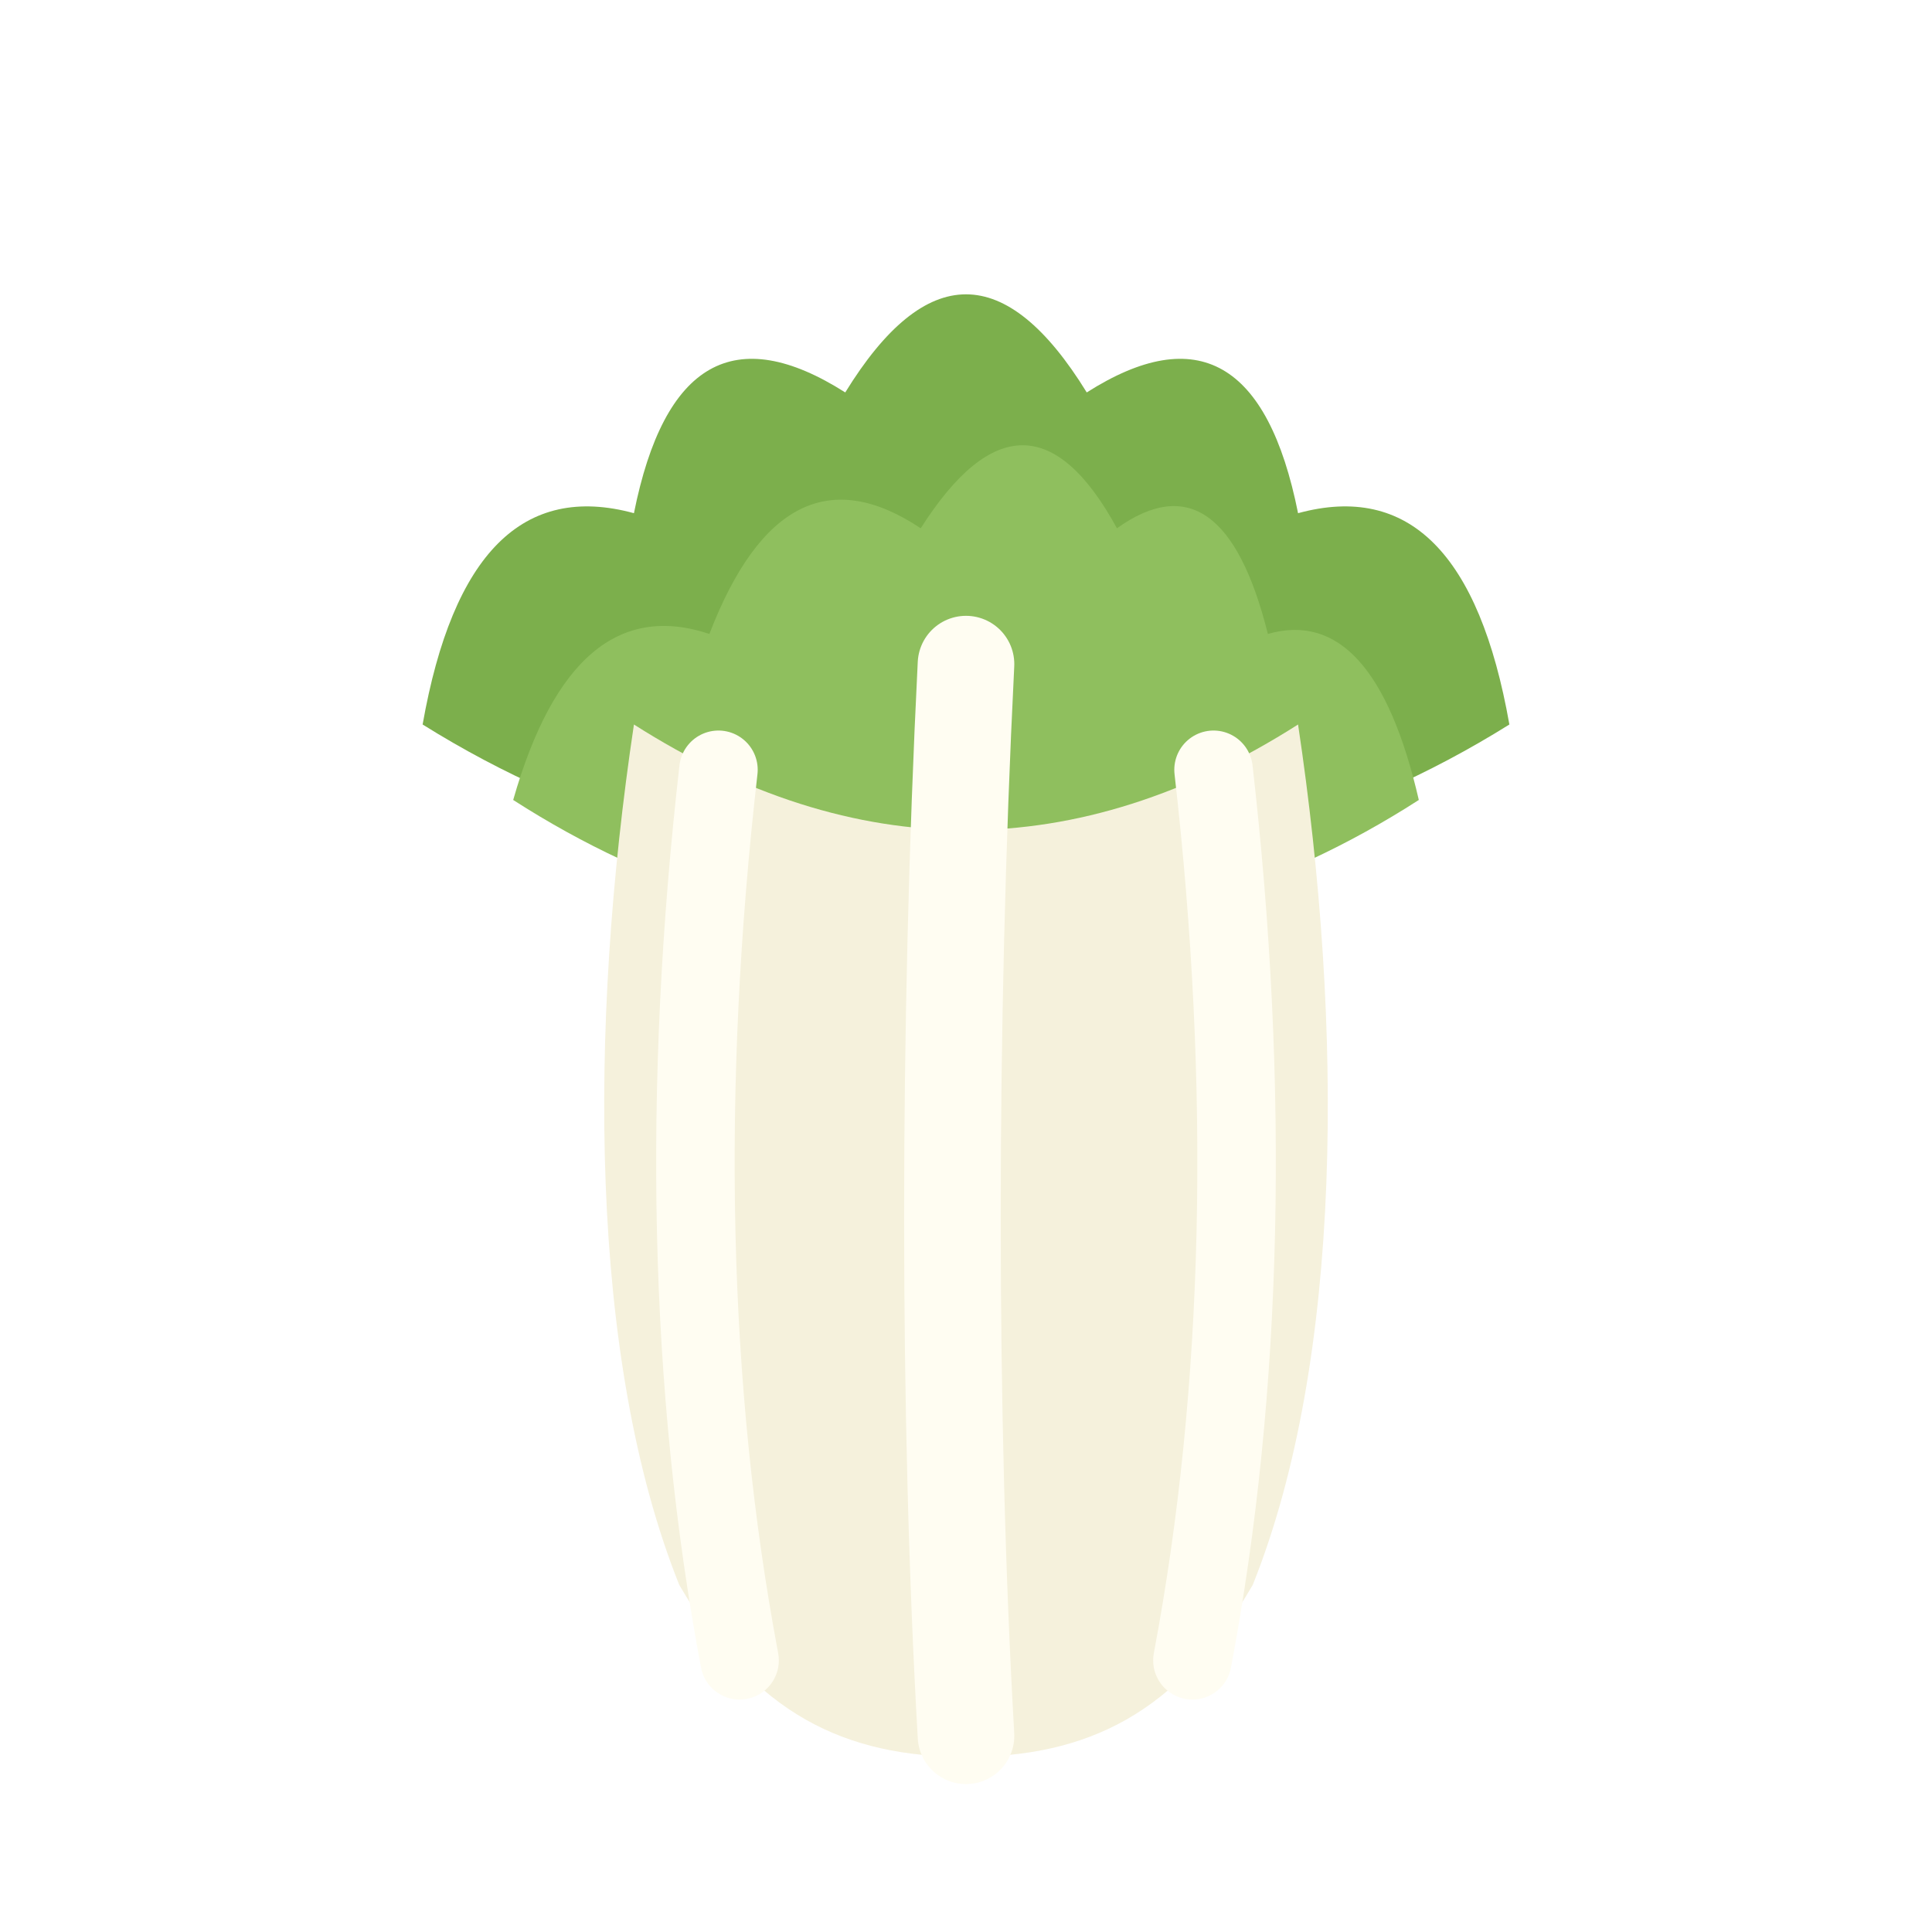
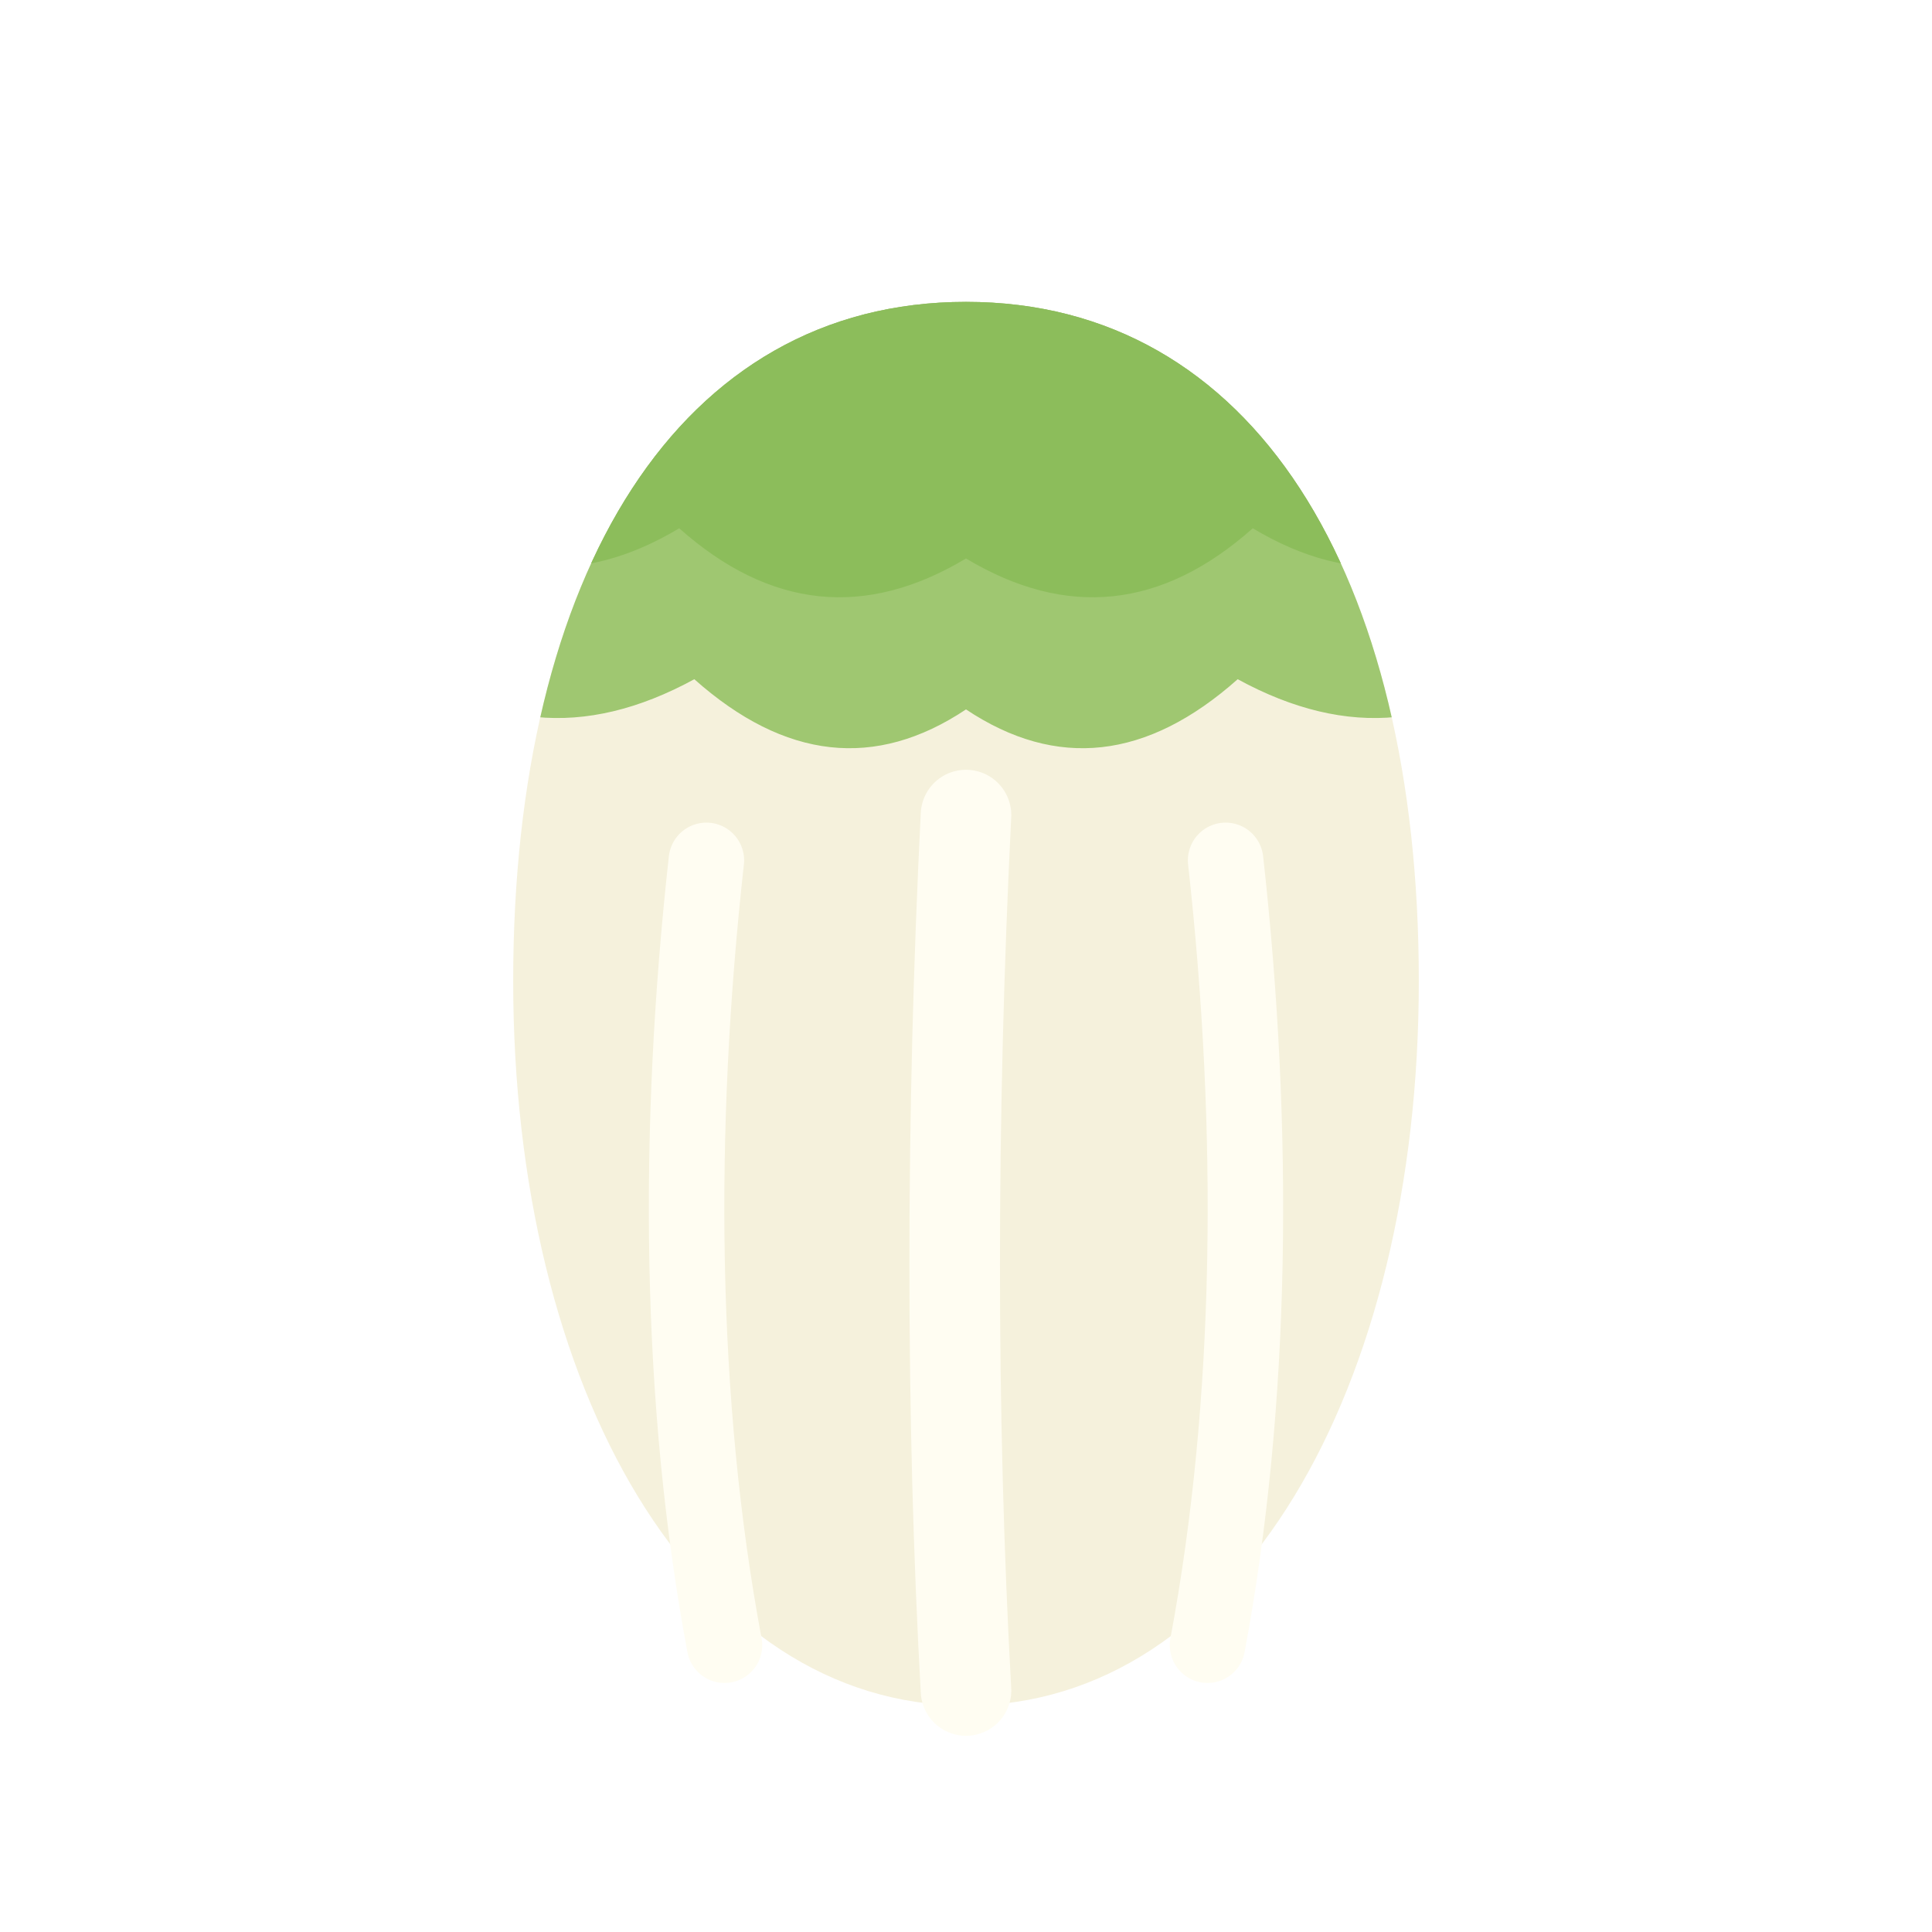
<svg xmlns="http://www.w3.org/2000/svg" viewBox="0 0 64 64" role="img" aria-label="ハクサイ">
-   <path d="M14 24 Q15.5 15.5 21 17 Q22.5 9.5 28 13 Q32 6.5 36 13 Q41.5 9.5 43 17 Q48.5 15.5 50 24 Q42 29 32 29 Q22 29 14 24 Z" fill="#7CAF4C" />
-   <path d="M17 26.5 Q19 19.5 23.5 21 Q26 14.5 30.5 17.5 Q34 12 37 17.5 Q40.5 15 42 21 Q45.5 20 47 26.5 Q40 31 32 31 Q24 31 17 26.5 Z" fill="#8FBF5E" />
-   <path d="M21 24 C19.5 34 19.5 45 22.5 52.5 C25 56.8 28 58.2 32 58.2 C36 58.2 39 56.8 41.5 52.5 C44.5 45 44.5 34 43 24 Q37.5 27.5 32 27.5 Q26.5 27.5 21 24 Z" fill="#F5F1DC" />
-   <path d="M32 57.5 C31.4 47 31.4 34 32 22" stroke="#FFFDF2" stroke-width="3.2" stroke-linecap="round" fill="none" />
-   <path d="M24.5 55 C22.8 46 22.6 36 23.8 25.5" stroke="#FFFDF2" stroke-width="2.6" stroke-linecap="round" fill="none" />
-   <path d="M39.5 55 C41.2 46 41.4 36 40.2 25.5" stroke="#FFFDF2" stroke-width="2.6" stroke-linecap="round" fill="none" />
+   <defs>
+     <clipPath id="hx">
+       <path d="M32 10 C41.5 10 47 19 47 32.5 C47 46 41 56.5 32 56.5 C23 56.5 17 46 17 32.5 C17 19 22.5 10 32 10 Z" />
+     </clipPath>
+   </defs>
+   <path d="M32 10 C41.5 10 47 19 47 32.5 C47 46 41 56.5 32 56.5 C23 56.5 17 46 17 32.5 C17 19 22.5 10 32 10 Z" fill="#F5F1DC" />
+   <g clip-path="url(#hx)">
+     <path d="M13 6 H51 V16.5 Q46.5 20.5 41.5 17.5 Q37 21.5 32 18.5 Q27 21.5 22.5 17.5 Q17.5 20.5 13 16.5 Z" fill="#7CAF4C" />
+     <path d="M13 6 H51 V21.5 Q46.5 25.5 41 22.5 Q36.5 26.5 32 23.5 Q27.5 26.5 23 22.5 Q17.5 25.5 13 21.5 Z" fill="#8FBF5E" opacity="0.85" />
+   </g>
+   <path d="M32 56 C31.5 47 31.5 37 32 27" stroke="#FFFDF2" stroke-width="3" stroke-linecap="round" fill="none" />
+   <path d="M24 54.5 C22.5 46.5 22.4 37.5 23.4 28.5" stroke="#FFFDF2" stroke-width="2.5" stroke-linecap="round" fill="none" />
+   <path d="M40 54.5 C41.5 46.5 41.6 37.5 40.6 28.5" stroke="#FFFDF2" stroke-width="2.5" stroke-linecap="round" fill="none" />
</svg>
